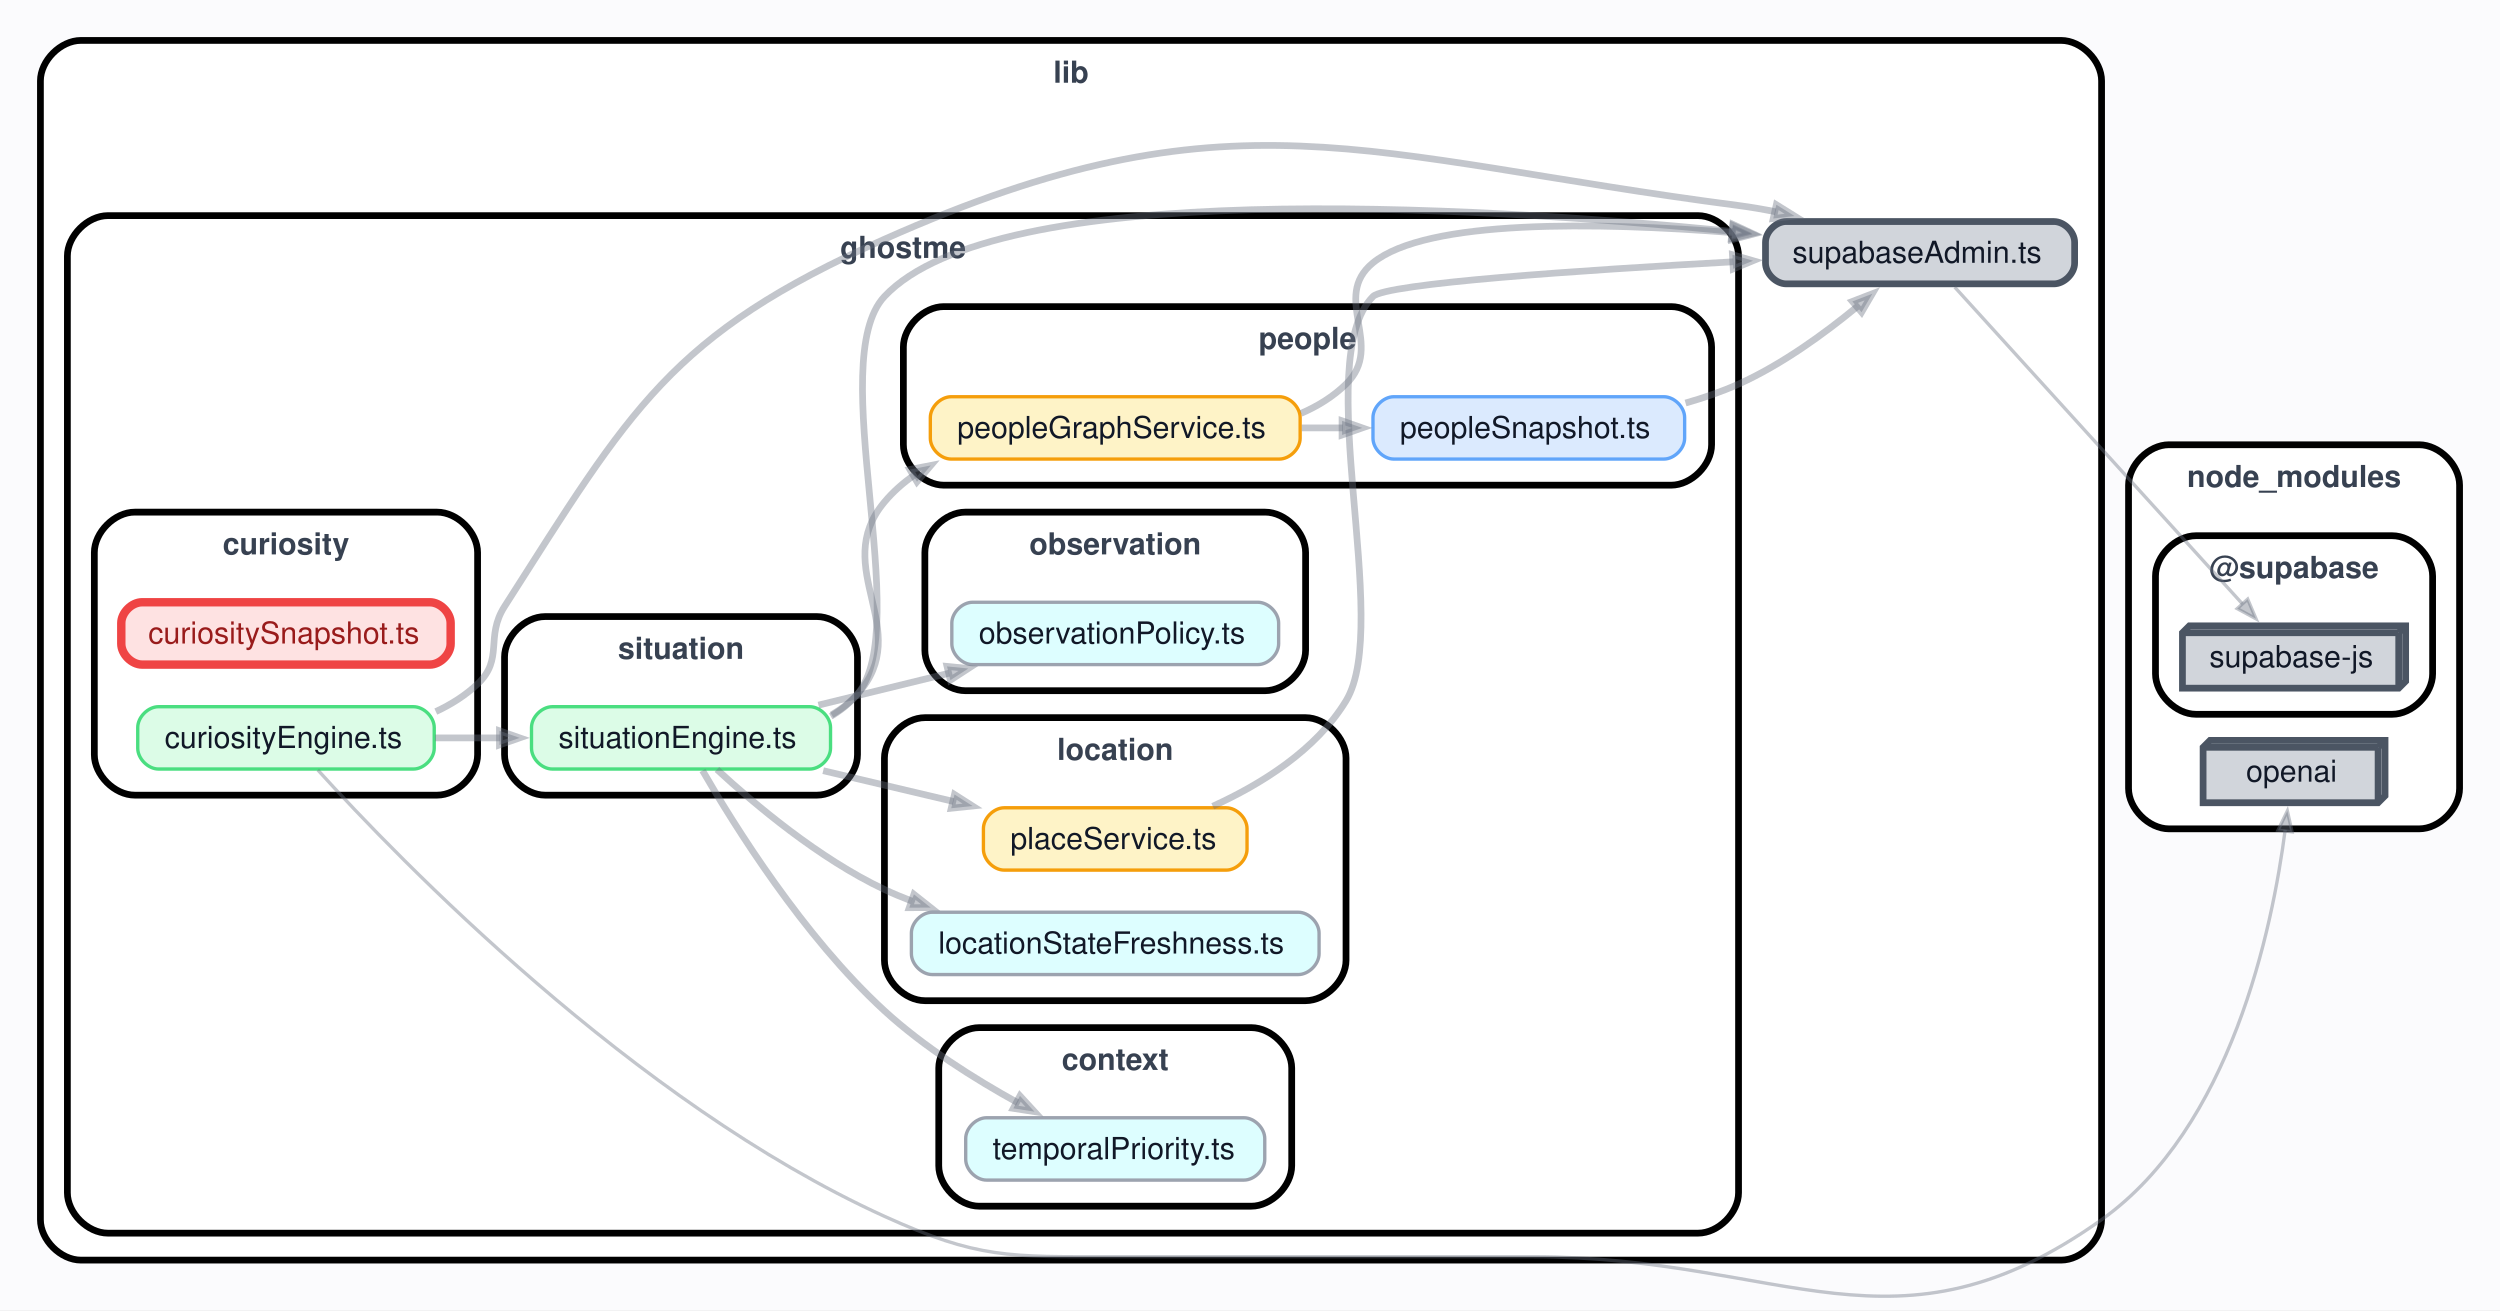
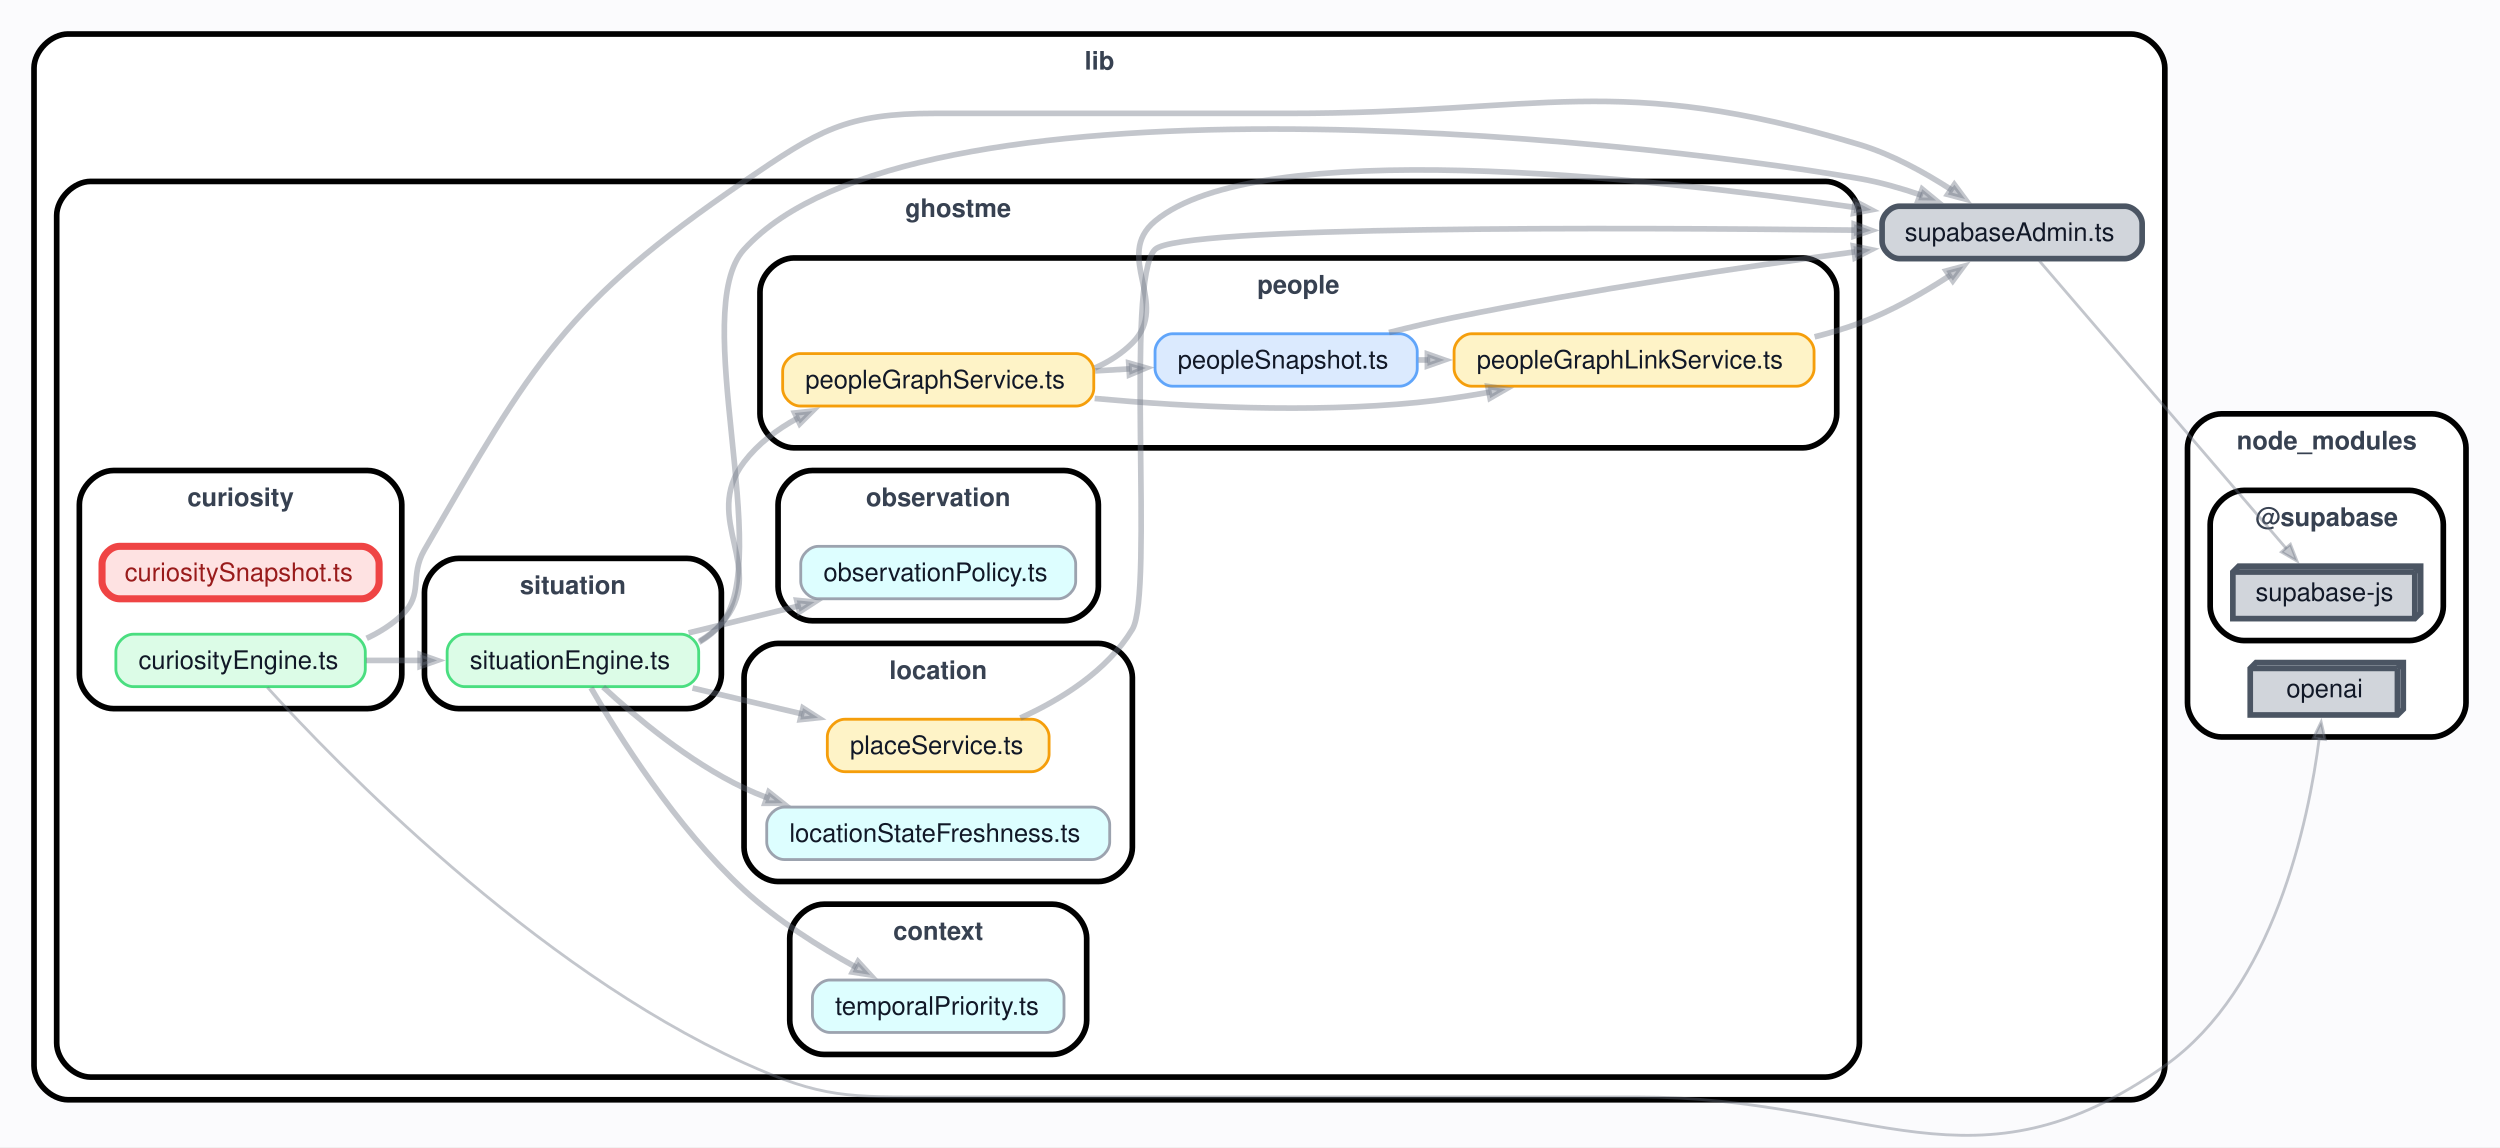
- <svg xmlns="http://www.w3.org/2000/svg" xmlns:xlink="http://www.w3.org/1999/xlink" width="742pt" height="389pt" viewBox="0.00 0.00 742.00 389.00">
-   <g id="graph0" class="graph" transform="scale(1 1) rotate(0) translate(4 384.87)">
-     <polygon fill="#fbfbfd" stroke="none" points="-4,4 -4,-384.87 738,-384.87 738,4 -4,4" />
+ <svg xmlns="http://www.w3.org/2000/svg" xmlns:xlink="http://www.w3.org/1999/xlink" width="882pt" height="405pt" viewBox="0.00 0.00 882.00 405.00">
+   <g id="graph0" class="graph" transform="scale(1 1) rotate(0) translate(4 400.69)">
+     <polygon fill="#fbfbfd" stroke="none" points="-4,4 -4,-400.69 878,-400.69 878,4 -4,4" />
    <g id="clust1" class="cluster">
-       <path fill="#ffffff" stroke="black" stroke-width="2" d="M20,-10.87C20,-10.87 607.75,-10.87 607.75,-10.87 613.75,-10.87 619.75,-16.87 619.75,-22.87 619.75,-22.87 619.75,-360.87 619.75,-360.87 619.75,-366.87 613.75,-372.87 607.75,-372.87 607.75,-372.87 20,-372.87 20,-372.87 14,-372.87 8,-366.87 8,-360.87 8,-360.87 8,-22.87 8,-22.87 8,-16.87 14,-10.87 20,-10.87" />
-       <text xml:space="preserve" text-anchor="middle" x="313.88" y="-360.32" font-family="Helvetica,sans-Serif" font-weight="bold" font-size="9.00" fill="#374151">lib</text>
+       <path fill="#ffffff" stroke="black" stroke-width="2" d="M20,-12.69C20,-12.69 747.75,-12.69 747.75,-12.69 753.75,-12.69 759.75,-18.69 759.75,-24.69 759.75,-24.69 759.75,-376.69 759.75,-376.69 759.75,-382.69 753.75,-388.69 747.75,-388.69 747.75,-388.69 20,-388.69 20,-388.69 14,-388.69 8,-382.69 8,-376.69 8,-376.69 8,-24.69 8,-24.69 8,-18.69 14,-12.69 20,-12.69" />
+       <text xml:space="preserve" text-anchor="middle" x="383.88" y="-376.14" font-family="Helvetica,sans-Serif" font-weight="bold" font-size="9.00" fill="#374151">lib</text>
    </g>
    <g id="clust2" class="cluster">
-       <path fill="#ffffff" stroke="black" stroke-width="2" d="M28,-18.87C28,-18.87 500,-18.87 500,-18.87 506,-18.87 512,-24.87 512,-30.87 512,-30.87 512,-308.87 512,-308.87 512,-314.87 506,-320.87 500,-320.87 500,-320.87 28,-320.87 28,-320.87 22,-320.87 16,-314.87 16,-308.87 16,-308.87 16,-30.87 16,-30.87 16,-24.87 22,-18.87 28,-18.87" />
-       <text xml:space="preserve" text-anchor="middle" x="264" y="-308.32" font-family="Helvetica,sans-Serif" font-weight="bold" font-size="9.00" fill="#374151">ghostme</text>
+       <path fill="#ffffff" stroke="black" stroke-width="2" d="M28,-20.69C28,-20.69 640,-20.69 640,-20.69 646,-20.69 652,-26.69 652,-32.69 652,-32.69 652,-324.69 652,-324.69 652,-330.69 646,-336.69 640,-336.69 640,-336.69 28,-336.69 28,-336.69 22,-336.69 16,-330.69 16,-324.69 16,-324.69 16,-32.69 16,-32.69 16,-26.69 22,-20.69 28,-20.69" />
+       <text xml:space="preserve" text-anchor="middle" x="334" y="-324.14" font-family="Helvetica,sans-Serif" font-weight="bold" font-size="9.00" fill="#374151">ghostme</text>
    </g>
    <g id="clust3" class="cluster">
-       <path fill="#ffffff" stroke="black" stroke-width="2" d="M286.62,-26.87C286.62,-26.87 367.38,-26.87 367.38,-26.87 373.38,-26.87 379.38,-32.87 379.38,-38.87 379.38,-38.87 379.38,-67.87 379.38,-67.87 379.38,-73.87 373.38,-79.87 367.38,-79.87 367.38,-79.87 286.62,-79.87 286.62,-79.87 280.62,-79.87 274.62,-73.87 274.62,-67.87 274.62,-67.87 274.62,-38.87 274.62,-38.87 274.62,-32.87 280.62,-26.87 286.62,-26.87" />
-       <text xml:space="preserve" text-anchor="middle" x="327" y="-67.32" font-family="Helvetica,sans-Serif" font-weight="bold" font-size="9.00" fill="#374151">context</text>
+       <path fill="#ffffff" stroke="black" stroke-width="2" d="M286.62,-28.69C286.62,-28.69 367.38,-28.69 367.38,-28.69 373.38,-28.69 379.38,-34.69 379.38,-40.69 379.38,-40.69 379.38,-69.69 379.38,-69.69 379.38,-75.69 373.38,-81.69 367.38,-81.69 367.38,-81.69 286.62,-81.69 286.62,-81.69 280.62,-81.69 274.62,-75.69 274.62,-69.69 274.62,-69.69 274.62,-40.69 274.62,-40.69 274.62,-34.69 280.62,-28.69 286.62,-28.69" />
+       <text xml:space="preserve" text-anchor="middle" x="327" y="-69.14" font-family="Helvetica,sans-Serif" font-weight="bold" font-size="9.00" fill="#374151">context</text>
    </g>
    <g id="clust4" class="cluster">
-       <path fill="#ffffff" stroke="black" stroke-width="2" d="M36,-148.87C36,-148.87 125.75,-148.87 125.75,-148.87 131.75,-148.87 137.75,-154.87 137.75,-160.87 137.75,-160.87 137.75,-220.87 137.75,-220.87 137.75,-226.87 131.75,-232.87 125.75,-232.87 125.75,-232.87 36,-232.87 36,-232.87 30,-232.87 24,-226.87 24,-220.87 24,-220.87 24,-160.87 24,-160.87 24,-154.87 30,-148.87 36,-148.87" />
-       <text xml:space="preserve" text-anchor="middle" x="80.88" y="-220.32" font-family="Helvetica,sans-Serif" font-weight="bold" font-size="9.00" fill="#374151">curiosity</text>
+       <path fill="#ffffff" stroke="black" stroke-width="2" d="M36,-150.69C36,-150.69 125.75,-150.69 125.75,-150.69 131.75,-150.69 137.75,-156.69 137.75,-162.69 137.75,-162.69 137.75,-222.69 137.75,-222.69 137.75,-228.69 131.75,-234.69 125.75,-234.69 125.75,-234.69 36,-234.69 36,-234.69 30,-234.69 24,-228.69 24,-222.69 24,-222.69 24,-162.69 24,-162.69 24,-156.69 30,-150.69 36,-150.69" />
+       <text xml:space="preserve" text-anchor="middle" x="80.88" y="-222.14" font-family="Helvetica,sans-Serif" font-weight="bold" font-size="9.00" fill="#374151">curiosity</text>
    </g>
    <g id="clust5" class="cluster">
-       <path fill="#ffffff" stroke="black" stroke-width="2" d="M270.5,-87.87C270.5,-87.87 383.5,-87.87 383.5,-87.87 389.5,-87.87 395.5,-93.87 395.5,-99.87 395.5,-99.87 395.5,-159.87 395.5,-159.87 395.5,-165.87 389.5,-171.87 383.5,-171.87 383.5,-171.87 270.5,-171.87 270.5,-171.87 264.5,-171.87 258.5,-165.87 258.5,-159.87 258.5,-159.87 258.5,-99.87 258.5,-99.87 258.5,-93.87 264.5,-87.87 270.5,-87.87" />
-       <text xml:space="preserve" text-anchor="middle" x="327" y="-159.32" font-family="Helvetica,sans-Serif" font-weight="bold" font-size="9.00" fill="#374151">location</text>
+       <path fill="#ffffff" stroke="black" stroke-width="2" d="M270.5,-89.69C270.5,-89.69 383.5,-89.69 383.5,-89.69 389.5,-89.69 395.5,-95.69 395.5,-101.69 395.5,-101.69 395.5,-161.69 395.5,-161.69 395.5,-167.69 389.5,-173.69 383.5,-173.69 383.5,-173.69 270.5,-173.69 270.5,-173.69 264.5,-173.69 258.5,-167.69 258.5,-161.69 258.5,-161.69 258.5,-101.69 258.5,-101.69 258.5,-95.69 264.5,-89.69 270.5,-89.69" />
+       <text xml:space="preserve" text-anchor="middle" x="327" y="-161.14" font-family="Helvetica,sans-Serif" font-weight="bold" font-size="9.00" fill="#374151">location</text>
    </g>
    <g id="clust6" class="cluster">
-       <path fill="#ffffff" stroke="black" stroke-width="2" d="M282.5,-179.87C282.5,-179.87 371.5,-179.87 371.5,-179.87 377.5,-179.87 383.5,-185.87 383.5,-191.87 383.5,-191.87 383.5,-220.87 383.5,-220.87 383.5,-226.87 377.5,-232.87 371.5,-232.87 371.5,-232.87 282.5,-232.87 282.5,-232.87 276.5,-232.87 270.5,-226.87 270.5,-220.87 270.5,-220.87 270.5,-191.87 270.5,-191.87 270.5,-185.87 276.5,-179.87 282.5,-179.87" />
-       <text xml:space="preserve" text-anchor="middle" x="327" y="-220.32" font-family="Helvetica,sans-Serif" font-weight="bold" font-size="9.00" fill="#374151">observation</text>
+       <path fill="#ffffff" stroke="black" stroke-width="2" d="M282.5,-181.69C282.5,-181.69 371.5,-181.69 371.5,-181.69 377.5,-181.69 383.5,-187.69 383.5,-193.69 383.5,-193.69 383.5,-222.69 383.5,-222.69 383.5,-228.69 377.5,-234.69 371.5,-234.69 371.5,-234.69 282.5,-234.69 282.5,-234.69 276.5,-234.69 270.5,-228.69 270.5,-222.69 270.5,-222.69 270.5,-193.69 270.5,-193.69 270.5,-187.69 276.5,-181.69 282.5,-181.69" />
+       <text xml:space="preserve" text-anchor="middle" x="327" y="-222.14" font-family="Helvetica,sans-Serif" font-weight="bold" font-size="9.00" fill="#374151">observation</text>
    </g>
    <g id="clust7" class="cluster">
-       <path fill="#ffffff" stroke="black" stroke-width="2" d="M276.12,-240.87C276.12,-240.87 492,-240.87 492,-240.87 498,-240.87 504,-246.87 504,-252.87 504,-252.87 504,-281.87 504,-281.87 504,-287.87 498,-293.87 492,-293.87 492,-293.87 276.12,-293.87 276.12,-293.87 270.12,-293.87 264.12,-287.87 264.12,-281.87 264.12,-281.87 264.12,-252.87 264.12,-252.87 264.12,-246.87 270.12,-240.87 276.12,-240.87" />
-       <text xml:space="preserve" text-anchor="middle" x="384.06" y="-281.32" font-family="Helvetica,sans-Serif" font-weight="bold" font-size="9.00" fill="#374151">people</text>
+       <path fill="#ffffff" stroke="black" stroke-width="2" d="M276.12,-242.69C276.12,-242.69 632,-242.69 632,-242.69 638,-242.69 644,-248.69 644,-254.69 644,-254.69 644,-297.69 644,-297.69 644,-303.69 638,-309.69 632,-309.69 632,-309.69 276.12,-309.69 276.12,-309.69 270.12,-309.69 264.12,-303.69 264.12,-297.69 264.12,-297.69 264.12,-254.69 264.12,-254.69 264.12,-248.69 270.12,-242.69 276.12,-242.69" />
+       <text xml:space="preserve" text-anchor="middle" x="454.06" y="-297.14" font-family="Helvetica,sans-Serif" font-weight="bold" font-size="9.00" fill="#374151">people</text>
    </g>
    <g id="clust8" class="cluster">
-       <path fill="#ffffff" stroke="black" stroke-width="2" d="M157.75,-148.87C157.75,-148.87 238.5,-148.87 238.5,-148.87 244.5,-148.87 250.5,-154.87 250.5,-160.87 250.5,-160.87 250.5,-189.87 250.5,-189.87 250.5,-195.87 244.5,-201.87 238.5,-201.87 238.5,-201.87 157.75,-201.87 157.75,-201.87 151.75,-201.87 145.75,-195.87 145.75,-189.87 145.75,-189.87 145.75,-160.87 145.75,-160.87 145.75,-154.87 151.75,-148.87 157.75,-148.87" />
-       <text xml:space="preserve" text-anchor="middle" x="198.12" y="-189.32" font-family="Helvetica,sans-Serif" font-weight="bold" font-size="9.00" fill="#374151">situation</text>
+       <path fill="#ffffff" stroke="black" stroke-width="2" d="M157.75,-150.69C157.75,-150.69 238.5,-150.69 238.5,-150.69 244.5,-150.69 250.5,-156.69 250.5,-162.69 250.5,-162.69 250.5,-191.69 250.5,-191.69 250.5,-197.69 244.5,-203.69 238.5,-203.69 238.5,-203.69 157.75,-203.69 157.75,-203.69 151.75,-203.69 145.75,-197.69 145.75,-191.69 145.75,-191.69 145.75,-162.69 145.75,-162.69 145.75,-156.69 151.75,-150.69 157.75,-150.69" />
+       <text xml:space="preserve" text-anchor="middle" x="198.12" y="-191.14" font-family="Helvetica,sans-Serif" font-weight="bold" font-size="9.00" fill="#374151">situation</text>
    </g>
    <g id="clust9" class="cluster">
-       <path fill="#ffffff" stroke="black" stroke-width="2" d="M639.75,-138.87C639.75,-138.87 714,-138.87 714,-138.87 720,-138.87 726,-144.87 726,-150.87 726,-150.87 726,-240.87 726,-240.87 726,-246.87 720,-252.87 714,-252.87 714,-252.87 639.75,-252.87 639.75,-252.87 633.75,-252.87 627.75,-246.87 627.75,-240.87 627.75,-240.87 627.75,-150.87 627.75,-150.87 627.75,-144.87 633.75,-138.87 639.75,-138.87" />
-       <text xml:space="preserve" text-anchor="middle" x="676.88" y="-240.32" font-family="Helvetica,sans-Serif" font-weight="bold" font-size="9.00" fill="#374151">node_modules</text>
+       <path fill="#ffffff" stroke="black" stroke-width="2" d="M779.75,-140.69C779.75,-140.69 854,-140.69 854,-140.69 860,-140.69 866,-146.69 866,-152.69 866,-152.69 866,-242.69 866,-242.69 866,-248.69 860,-254.69 854,-254.69 854,-254.69 779.75,-254.69 779.75,-254.69 773.75,-254.69 767.75,-248.69 767.75,-242.69 767.75,-242.69 767.75,-152.69 767.75,-152.69 767.75,-146.69 773.75,-140.69 779.75,-140.69" />
+       <text xml:space="preserve" text-anchor="middle" x="816.88" y="-242.14" font-family="Helvetica,sans-Serif" font-weight="bold" font-size="9.00" fill="#374151">node_modules</text>
    </g>
    <g id="clust10" class="cluster">
-       <path fill="#ffffff" stroke="black" stroke-width="2" d="M647.75,-172.87C647.75,-172.87 706,-172.87 706,-172.87 712,-172.87 718,-178.87 718,-184.87 718,-184.87 718,-213.87 718,-213.87 718,-219.87 712,-225.87 706,-225.87 706,-225.87 647.75,-225.87 647.75,-225.87 641.75,-225.87 635.75,-219.87 635.75,-213.87 635.75,-213.87 635.75,-184.87 635.75,-184.87 635.75,-178.87 641.75,-172.87 647.75,-172.87" />
-       <text xml:space="preserve" text-anchor="middle" x="676.88" y="-213.32" font-family="Helvetica,sans-Serif" font-weight="bold" font-size="9.00" fill="#374151">@supabase</text>
+       <path fill="#ffffff" stroke="black" stroke-width="2" d="M787.75,-174.69C787.75,-174.69 846,-174.69 846,-174.69 852,-174.69 858,-180.69 858,-186.69 858,-186.69 858,-215.69 858,-215.69 858,-221.69 852,-227.69 846,-227.69 846,-227.69 787.75,-227.69 787.75,-227.69 781.75,-227.69 775.75,-221.69 775.75,-215.69 775.75,-215.69 775.75,-186.69 775.75,-186.69 775.75,-180.69 781.75,-174.69 787.75,-174.69" />
+       <text xml:space="preserve" text-anchor="middle" x="816.88" y="-215.14" font-family="Helvetica,sans-Serif" font-weight="bold" font-size="9.00" fill="#374151">@supabase</text>
    </g>
    <g id="node1" class="node">
      <g id="a_node1">
        <a xlink:href="lib/ghostme/context/temporalPriority.ts" xlink:title="temporalPriority.ts">
-           <path fill="#ddfeff" stroke="#9ca3af" d="M365.21,-53.12C365.21,-53.12 288.79,-53.12 288.79,-53.12 285.71,-53.12 282.62,-50.04 282.62,-46.95 282.62,-46.95 282.62,-40.79 282.62,-40.79 282.62,-37.7 285.71,-34.62 288.79,-34.62 288.79,-34.62 365.21,-34.62 365.21,-34.62 368.29,-34.62 371.38,-37.7 371.38,-40.79 371.38,-40.79 371.38,-46.95 371.38,-46.95 371.38,-50.04 368.29,-53.12 365.21,-53.12" />
-           <text xml:space="preserve" text-anchor="start" x="290.62" y="-40.87" font-family="Helvetica,sans-Serif" font-size="9.00" fill="#111827">temporalPriority.ts</text>
+           <path fill="#ddfeff" stroke="#9ca3af" d="M365.21,-54.94C365.21,-54.94 288.79,-54.94 288.79,-54.94 285.71,-54.94 282.62,-51.86 282.62,-48.77 282.62,-48.77 282.62,-42.61 282.62,-42.61 282.62,-39.52 285.71,-36.44 288.79,-36.44 288.79,-36.44 365.21,-36.44 365.21,-36.44 368.29,-36.44 371.38,-39.52 371.38,-42.61 371.38,-42.61 371.38,-48.77 371.38,-48.77 371.38,-51.86 368.29,-54.94 365.21,-54.94" />
+           <text xml:space="preserve" text-anchor="start" x="290.62" y="-42.69" font-family="Helvetica,sans-Serif" font-size="9.00" fill="#111827">temporalPriority.ts</text>
        </a>
      </g>
    </g>
    <g id="node2" class="node">
      <g id="a_node2">
        <a xlink:href="lib/ghostme/curiosity/curiosityEngine.ts" xlink:title="curiosityEngine.ts">
-           <path fill="#dcfce7" stroke="#4ade80" d="M118.71,-175.12C118.71,-175.12 43.04,-175.12 43.04,-175.12 39.96,-175.12 36.88,-172.04 36.88,-168.95 36.88,-168.95 36.88,-162.79 36.88,-162.79 36.88,-159.7 39.96,-156.62 43.04,-156.62 43.04,-156.62 118.71,-156.62 118.71,-156.62 121.79,-156.62 124.88,-159.7 124.88,-162.79 124.88,-162.79 124.88,-168.95 124.88,-168.95 124.88,-172.04 121.79,-175.12 118.71,-175.12" />
-           <text xml:space="preserve" text-anchor="start" x="44.88" y="-162.87" font-family="Helvetica,sans-Serif" font-size="9.00" fill="#111827">curiosityEngine.ts</text>
+           <path fill="#dcfce7" stroke="#4ade80" d="M118.71,-176.94C118.71,-176.94 43.04,-176.94 43.04,-176.94 39.96,-176.94 36.88,-173.86 36.88,-170.77 36.88,-170.77 36.88,-164.61 36.88,-164.61 36.88,-161.52 39.96,-158.44 43.04,-158.44 43.04,-158.44 118.71,-158.44 118.71,-158.44 121.79,-158.44 124.88,-161.52 124.88,-164.61 124.88,-164.61 124.88,-170.77 124.88,-170.77 124.88,-173.86 121.79,-176.94 118.71,-176.94" />
+           <text xml:space="preserve" text-anchor="start" x="44.88" y="-164.69" font-family="Helvetica,sans-Serif" font-size="9.00" fill="#111827">curiosityEngine.ts</text>
        </a>
      </g>
    </g>
    <g id="node3" class="node">
      <g id="a_node3">
        <a xlink:href="lib/ghostme/situation/situationEngine.ts" xlink:title="situationEngine.ts">
-           <path fill="#dcfce7" stroke="#4ade80" d="M236.33,-175.12C236.33,-175.12 159.92,-175.12 159.92,-175.12 156.83,-175.12 153.75,-172.04 153.75,-168.95 153.75,-168.95 153.75,-162.79 153.75,-162.79 153.75,-159.7 156.83,-156.62 159.92,-156.62 159.92,-156.62 236.33,-156.62 236.33,-156.62 239.42,-156.62 242.5,-159.7 242.5,-162.79 242.5,-162.79 242.5,-168.95 242.5,-168.95 242.5,-172.04 239.42,-175.12 236.33,-175.12" />
-           <text xml:space="preserve" text-anchor="start" x="161.75" y="-162.87" font-family="Helvetica,sans-Serif" font-size="9.00" fill="#111827">situationEngine.ts</text>
+           <path fill="#dcfce7" stroke="#4ade80" d="M236.33,-176.94C236.33,-176.94 159.92,-176.94 159.92,-176.94 156.83,-176.94 153.75,-173.86 153.75,-170.77 153.75,-170.77 153.75,-164.61 153.75,-164.61 153.75,-161.52 156.83,-158.44 159.92,-158.44 159.92,-158.44 236.33,-158.44 236.33,-158.44 239.42,-158.44 242.5,-161.52 242.5,-164.61 242.5,-164.61 242.5,-170.77 242.5,-170.77 242.5,-173.86 239.42,-176.94 236.33,-176.94" />
+           <text xml:space="preserve" text-anchor="start" x="161.75" y="-164.69" font-family="Helvetica,sans-Serif" font-size="9.00" fill="#111827">situationEngine.ts</text>
        </a>
      </g>
    </g>
    <g id="edge1" class="edge">
-       <path fill="none" stroke="#6b7280" stroke-width="2" stroke-opacity="0.4" d="M125.12,-165.87C131.44,-165.87 138.01,-165.87 144.5,-165.87" />
-       <polygon fill="#6b7280" fill-opacity="0.4" stroke="#6b7280" stroke-width="2" stroke-opacity="0.4" points="144.23,-167.97 150.23,-165.87 144.23,-163.77 144.23,-167.97" />
+       <path fill="none" stroke="#6b7280" stroke-width="2" stroke-opacity="0.4" d="M125.12,-167.69C131.44,-167.69 138.01,-167.69 144.5,-167.69" />
+       <polygon fill="#6b7280" fill-opacity="0.4" stroke="#6b7280" stroke-width="2" stroke-opacity="0.4" points="144.23,-169.79 150.23,-167.69 144.23,-165.59 144.23,-169.79" />
    </g>
    <g id="node4" class="node">
      <g id="a_node4">
        <a xlink:href="lib/supabaseAdmin.ts" xlink:title="supabaseAdmin.ts">
-           <path fill="#d1d5db" stroke="#4b5563" stroke-width="2" d="M605.58,-319.12C605.58,-319.12 526.17,-319.12 526.17,-319.12 523.08,-319.12 520,-316.04 520,-312.95 520,-312.95 520,-306.79 520,-306.79 520,-303.7 523.08,-300.62 526.17,-300.62 526.17,-300.62 605.58,-300.62 605.58,-300.62 608.67,-300.62 611.75,-303.7 611.75,-306.79 611.75,-306.79 611.75,-312.95 611.75,-312.95 611.75,-316.04 608.67,-319.12 605.58,-319.12" />
-           <text xml:space="preserve" text-anchor="start" x="528" y="-306.87" font-family="Helvetica,sans-Serif" font-size="9.00" fill="#111827">supabaseAdmin.ts</text>
+           <path fill="#d1d5db" stroke="#4b5563" stroke-width="2" d="M745.58,-327.94C745.58,-327.94 666.17,-327.94 666.17,-327.94 663.08,-327.94 660,-324.86 660,-321.77 660,-321.77 660,-315.61 660,-315.61 660,-312.52 663.08,-309.44 666.17,-309.44 666.17,-309.44 745.58,-309.44 745.58,-309.44 748.67,-309.44 751.75,-312.52 751.75,-315.61 751.75,-315.61 751.75,-321.77 751.75,-321.77 751.75,-324.86 748.67,-327.94 745.58,-327.94" />
+           <text xml:space="preserve" text-anchor="start" x="668" y="-315.69" font-family="Helvetica,sans-Serif" font-size="9.00" fill="#111827">supabaseAdmin.ts</text>
        </a>
      </g>
    </g>
    <g id="edge2" class="edge">
-       <path fill="none" stroke="#6b7280" stroke-width="2" stroke-opacity="0.4" d="M125.35,-173.67C129.89,-175.79 134.16,-178.47 137.75,-181.87 145.61,-189.31 139.92,-195.75 145.75,-204.87 183.28,-263.61 194.82,-285.53 258.5,-313.87 361.52,-359.71 400.19,-338.42 512,-323.87 515.6,-323.4 519.31,-322.76 523.01,-322.01" />
-       <polygon fill="#6b7280" fill-opacity="0.4" stroke="#6b7280" stroke-width="2" stroke-opacity="0.4" points="523.22,-324.11 528.62,-320.75 522.3,-320.01 523.22,-324.11" />
+       <path fill="none" stroke="#6b7280" stroke-width="2" stroke-opacity="0.4" d="M125.35,-175.49C129.89,-177.61 134.16,-180.29 137.75,-183.69 145.61,-191.13 140.33,-197.32 145.75,-206.69 184.06,-272.89 195.33,-293.57 258.5,-336.69 284.8,-354.64 294.16,-360.69 326,-360.69 326,-360.69 326,-360.69 450.75,-360.69 540.33,-360.69 566.23,-375.51 652,-349.69 663.46,-346.24 675.06,-339.83 684.46,-333.74" />
+       <polygon fill="#6b7280" fill-opacity="0.4" stroke="#6b7280" stroke-width="2" stroke-opacity="0.4" points="685.5,-335.57 689.29,-330.46 683.15,-332.09 685.5,-335.57" />
    </g>
    <g id="node5" class="node">
      <g id="a_node5">
        <a xlink:href="https://www.npmjs.com/package/openai" xlink:title="openai">
-           <polygon fill="#d1d5db" stroke="#4b5563" stroke-width="2" points="703.88,-165.12 651.93,-165.12 649.88,-163.07 649.88,-146.62 701.82,-146.62 703.88,-148.68 703.88,-165.12" />
-           <polyline fill="none" stroke="#4b5563" stroke-width="2" points="701.82,-163.07 649.88,-163.07" />
-           <polyline fill="none" stroke="#4b5563" stroke-width="2" points="701.82,-163.07 701.82,-146.62" />
-           <polyline fill="none" stroke="#4b5563" stroke-width="2" points="701.82,-163.07 703.88,-165.12" />
-           <text xml:space="preserve" text-anchor="start" x="662.62" y="-152.87" font-family="Helvetica,sans-Serif" font-size="9.00" fill="#111827">openai</text>
+           <polygon fill="#d1d5db" stroke="#4b5563" stroke-width="2" points="843.88,-166.94 791.93,-166.94 789.88,-164.88 789.88,-148.44 841.82,-148.44 843.88,-150.49 843.88,-166.94" />
+           <polyline fill="none" stroke="#4b5563" stroke-width="2" points="841.82,-164.88 789.88,-164.88" />
+           <polyline fill="none" stroke="#4b5563" stroke-width="2" points="841.82,-164.88 841.82,-148.44" />
+           <polyline fill="none" stroke="#4b5563" stroke-width="2" points="841.82,-164.88 843.88,-166.94" />
+           <text xml:space="preserve" text-anchor="start" x="802.62" y="-154.69" font-family="Helvetica,sans-Serif" font-size="9.00" fill="#111827">openai</text>
        </a>
      </g>
    </g>
    <g id="edge3" class="edge">
-       <path fill="none" stroke="#6b7280" stroke-opacity="0.4" d="M90.32,-156.34C113.96,-130.31 183.99,-57.73 258.5,-23.87 286.24,-11.26 295.53,-11.87 326,-11.87 326,-11.87 326,-11.87 450.75,-11.87 526.02,-11.87 558.41,20.76 619.75,-22.87 658.18,-50.21 670.44,-109.22 674.24,-138.57" />
-       <polygon fill="#6b7280" fill-opacity="0.4" stroke="#6b7280" stroke-opacity="0.4" points="672.11,-138.46 674.89,-144.18 676.28,-137.98 672.11,-138.46" />
-     </g>
-     <g id="edge8" class="edge">
-       <path fill="none" stroke="#6b7280" stroke-width="2" stroke-opacity="0.4" d="M204.5,-156.19C213.86,-139.97 234.47,-106.91 258.5,-84.87 270.22,-74.13 285.17,-64.71 298.02,-57.61" />
-       <polygon fill="#6b7280" fill-opacity="0.4" stroke="#6b7280" stroke-width="2" stroke-opacity="0.4" points="298.73,-59.61 303.03,-54.93 296.75,-55.91 298.73,-59.61" />
-     </g>
-     <g id="edge13" class="edge">
-       <path fill="none" stroke="#6b7280" stroke-width="2" stroke-opacity="0.4" d="M242.57,-172.26C245.55,-174.01 248.26,-176.19 250.5,-178.87 267.34,-199.05 240.51,-277.71 258.5,-296.87 291.53,-332.04 431.39,-323.92 510.23,-316.19" />
-       <polygon fill="#6b7280" fill-opacity="0.4" stroke="#6b7280" stroke-width="2" stroke-opacity="0.4" points="510.3,-318.29 516.05,-315.6 509.87,-314.11 510.3,-318.29" />
+       <path fill="none" stroke="#6b7280" stroke-opacity="0.4" d="M90.32,-158.16C113.96,-132.13 183.99,-59.55 258.5,-25.69 286.24,-13.08 295.53,-13.69 326,-13.69 326,-13.69 326,-13.69 573.5,-13.69 656.42,-13.69 692.03,23.17 759.75,-24.69 798.26,-51.91 810.48,-110.98 814.25,-140.36" />
+       <polygon fill="#6b7280" fill-opacity="0.4" stroke="#6b7280" stroke-opacity="0.4" points="812.13,-140.26 814.9,-145.98 816.3,-139.78 812.13,-140.26" />
+     </g>
+     <g id="edge11" class="edge">
+       <path fill="none" stroke="#6b7280" stroke-width="2" stroke-opacity="0.4" d="M204.5,-158.01C213.86,-141.79 234.47,-108.72 258.5,-86.69 270.22,-75.95 285.17,-66.52 298.02,-59.43" />
+       <polygon fill="#6b7280" fill-opacity="0.4" stroke="#6b7280" stroke-width="2" stroke-opacity="0.4" points="298.73,-61.43 303.03,-56.75 296.75,-57.73 298.73,-61.43" />
+     </g>
+     <g id="edge16" class="edge">
+       <path fill="none" stroke="#6b7280" stroke-width="2" stroke-opacity="0.4" d="M242.59,-174.06C245.57,-175.82 248.27,-178 250.5,-180.69 269.25,-203.32 238.75,-290.93 258.5,-312.69 317.39,-377.57 565.68,-352.73 652,-337.69 659.25,-336.43 666.82,-334.26 673.9,-331.82" />
+       <polygon fill="#6b7280" fill-opacity="0.4" stroke="#6b7280" stroke-width="2" stroke-opacity="0.4" points="674.16,-333.96 679.08,-329.93 672.72,-330.02 674.16,-333.96" />
    </g>
    <g id="node7" class="node">
      <g id="a_node7">
        <a xlink:href="lib/ghostme/location/locationStateFreshness.ts" xlink:title="locationStateFreshness.ts">
-           <path fill="#ddfeff" stroke="#9ca3af" d="M381.33,-114.12C381.33,-114.12 272.67,-114.12 272.67,-114.12 269.58,-114.12 266.5,-111.04 266.5,-107.95 266.5,-107.95 266.5,-101.79 266.5,-101.79 266.5,-98.7 269.58,-95.62 272.67,-95.62 272.67,-95.62 381.33,-95.62 381.33,-95.62 384.42,-95.62 387.5,-98.7 387.5,-101.79 387.5,-101.79 387.5,-107.95 387.5,-107.95 387.5,-111.04 384.42,-114.12 381.33,-114.12" />
-           <text xml:space="preserve" text-anchor="start" x="274.5" y="-101.87" font-family="Helvetica,sans-Serif" font-size="9.00" fill="#111827">locationStateFreshness.ts</text>
-         </a>
-       </g>
-     </g>
-     <g id="edge9" class="edge">
-       <path fill="none" stroke="#6b7280" stroke-width="2" stroke-opacity="0.4" d="M208.78,-156.49C219.88,-146.23 239.08,-130.03 258.5,-120.87 261.11,-119.64 263.83,-118.5 266.61,-117.44" />
-       <polygon fill="#6b7280" fill-opacity="0.4" stroke="#6b7280" stroke-width="2" stroke-opacity="0.4" points="267.24,-119.44 272.22,-115.5 265.87,-115.47 267.24,-119.44" />
+           <path fill="#ddfeff" stroke="#9ca3af" d="M381.33,-115.94C381.33,-115.94 272.67,-115.94 272.67,-115.94 269.58,-115.94 266.5,-112.86 266.5,-109.77 266.5,-109.77 266.5,-103.61 266.5,-103.61 266.5,-100.52 269.58,-97.44 272.67,-97.44 272.67,-97.44 381.33,-97.44 381.33,-97.44 384.42,-97.44 387.5,-100.52 387.5,-103.61 387.5,-103.61 387.5,-109.77 387.5,-109.77 387.5,-112.86 384.42,-115.94 381.33,-115.94" />
+           <text xml:space="preserve" text-anchor="start" x="274.5" y="-103.69" font-family="Helvetica,sans-Serif" font-size="9.00" fill="#111827">locationStateFreshness.ts</text>
+         </a>
+       </g>
+     </g>
+     <g id="edge12" class="edge">
+       <path fill="none" stroke="#6b7280" stroke-width="2" stroke-opacity="0.4" d="M208.78,-158.31C219.88,-148.05 239.08,-131.85 258.5,-122.69 261.11,-121.46 263.83,-120.31 266.61,-119.26" />
+       <polygon fill="#6b7280" fill-opacity="0.4" stroke="#6b7280" stroke-width="2" stroke-opacity="0.4" points="267.24,-121.26 272.22,-117.32 265.87,-117.29 267.24,-121.26" />
    </g>
    <g id="node8" class="node">
      <g id="a_node8">
        <a xlink:href="lib/ghostme/location/placeService.ts" xlink:title="placeService.ts">
-           <path fill="#fef3c7" stroke="#f59e0b" d="M359.96,-145.12C359.96,-145.12 294.04,-145.12 294.04,-145.12 290.96,-145.12 287.88,-142.04 287.88,-138.95 287.88,-138.95 287.88,-132.79 287.88,-132.79 287.88,-129.7 290.96,-126.62 294.04,-126.62 294.04,-126.62 359.96,-126.62 359.96,-126.62 363.04,-126.62 366.12,-129.7 366.12,-132.79 366.12,-132.79 366.12,-138.95 366.12,-138.95 366.12,-142.04 363.04,-145.12 359.96,-145.12" />
-           <text xml:space="preserve" text-anchor="start" x="295.88" y="-132.87" font-family="Helvetica,sans-Serif" font-size="9.00" fill="#111827">placeService.ts</text>
-         </a>
-       </g>
-     </g>
-     <g id="edge10" class="edge">
-       <path fill="none" stroke="#6b7280" stroke-width="2" stroke-opacity="0.4" d="M240.32,-156.13C252.66,-153.21 266.3,-149.99 278.99,-146.99" />
-       <polygon fill="#6b7280" fill-opacity="0.4" stroke="#6b7280" stroke-width="2" stroke-opacity="0.4" points="279.29,-149.07 284.65,-145.65 278.33,-144.99 279.29,-149.07" />
+           <path fill="#fef3c7" stroke="#f59e0b" d="M359.96,-146.94C359.96,-146.94 294.04,-146.94 294.04,-146.94 290.96,-146.94 287.88,-143.86 287.88,-140.77 287.88,-140.77 287.88,-134.61 287.88,-134.61 287.88,-131.52 290.96,-128.44 294.04,-128.44 294.04,-128.44 359.96,-128.44 359.96,-128.44 363.04,-128.44 366.12,-131.52 366.12,-134.61 366.12,-134.61 366.12,-140.77 366.12,-140.77 366.12,-143.86 363.04,-146.94 359.96,-146.94" />
+           <text xml:space="preserve" text-anchor="start" x="295.88" y="-134.69" font-family="Helvetica,sans-Serif" font-size="9.00" fill="#111827">placeService.ts</text>
+         </a>
+       </g>
+     </g>
+     <g id="edge13" class="edge">
+       <path fill="none" stroke="#6b7280" stroke-width="2" stroke-opacity="0.4" d="M240.32,-157.95C252.66,-155.03 266.3,-151.81 278.99,-148.81" />
+       <polygon fill="#6b7280" fill-opacity="0.4" stroke="#6b7280" stroke-width="2" stroke-opacity="0.4" points="279.29,-150.89 284.65,-147.47 278.33,-146.8 279.29,-150.89" />
    </g>
    <g id="node9" class="node">
      <g id="a_node9">
        <a xlink:href="lib/ghostme/observation/observationPolicy.ts" xlink:title="observationPolicy.ts">
-           <path fill="#ddfeff" stroke="#9ca3af" d="M369.33,-206.12C369.33,-206.12 284.67,-206.12 284.67,-206.12 281.58,-206.12 278.5,-203.04 278.5,-199.95 278.5,-199.95 278.5,-193.79 278.5,-193.79 278.5,-190.7 281.58,-187.62 284.67,-187.62 284.67,-187.62 369.33,-187.62 369.33,-187.62 372.42,-187.62 375.5,-190.7 375.5,-193.79 375.5,-193.79 375.5,-199.95 375.5,-199.95 375.5,-203.04 372.42,-206.12 369.33,-206.12" />
-           <text xml:space="preserve" text-anchor="start" x="286.5" y="-193.87" font-family="Helvetica,sans-Serif" font-size="9.00" fill="#111827">observationPolicy.ts</text>
-         </a>
-       </g>
-     </g>
-     <g id="edge11" class="edge">
-       <path fill="none" stroke="#6b7280" stroke-width="2" stroke-opacity="0.4" d="M238.92,-175.59C251.2,-178.6 264.86,-181.93 277.66,-185.06" />
-       <polygon fill="#6b7280" fill-opacity="0.4" stroke="#6b7280" stroke-width="2" stroke-opacity="0.4" points="277.08,-187.08 283.4,-186.46 278.07,-183 277.08,-187.08" />
-     </g>
-     <g id="node10" class="node">
-       <g id="a_node10">
+           <path fill="#ddfeff" stroke="#9ca3af" d="M369.33,-207.94C369.33,-207.94 284.67,-207.94 284.67,-207.94 281.58,-207.94 278.5,-204.86 278.5,-201.77 278.5,-201.77 278.5,-195.61 278.5,-195.61 278.5,-192.52 281.58,-189.44 284.67,-189.44 284.67,-189.44 369.33,-189.44 369.33,-189.44 372.42,-189.44 375.5,-192.52 375.5,-195.61 375.5,-195.61 375.5,-201.77 375.5,-201.77 375.5,-204.86 372.42,-207.94 369.33,-207.94" />
+           <text xml:space="preserve" text-anchor="start" x="286.5" y="-195.69" font-family="Helvetica,sans-Serif" font-size="9.00" fill="#111827">observationPolicy.ts</text>
+         </a>
+       </g>
+     </g>
+     <g id="edge14" class="edge">
+       <path fill="none" stroke="#6b7280" stroke-width="2" stroke-opacity="0.4" d="M238.92,-177.41C251.2,-180.41 264.86,-183.75 277.66,-186.88" />
+       <polygon fill="#6b7280" fill-opacity="0.4" stroke="#6b7280" stroke-width="2" stroke-opacity="0.4" points="277.08,-188.9 283.4,-188.28 278.07,-184.82 277.08,-188.9" />
+     </g>
+     <g id="node11" class="node">
+       <g id="a_node11">
        <a xlink:href="lib/ghostme/people/peopleGraphService.ts" xlink:title="peopleGraphService.ts">
-           <path fill="#fef3c7" stroke="#f59e0b" d="M375.71,-267.12C375.71,-267.12 278.29,-267.12 278.29,-267.12 275.21,-267.12 272.12,-264.04 272.12,-260.95 272.12,-260.95 272.12,-254.79 272.12,-254.79 272.12,-251.7 275.21,-248.62 278.29,-248.62 278.29,-248.62 375.71,-248.62 375.71,-248.62 378.79,-248.62 381.88,-251.7 381.88,-254.79 381.88,-254.79 381.88,-260.95 381.88,-260.95 381.88,-264.04 378.79,-267.12 375.71,-267.12" />
-           <text xml:space="preserve" text-anchor="start" x="280.12" y="-254.87" font-family="Helvetica,sans-Serif" font-size="9.00" fill="#111827">peopleGraphService.ts</text>
-         </a>
-       </g>
-     </g>
-     <g id="edge12" class="edge">
-       <path fill="none" stroke="#6b7280" stroke-width="2" stroke-opacity="0.4" d="M242.84,-172.71C245.68,-174.38 248.29,-176.41 250.5,-178.87 267.58,-197.91 242.07,-216.27 258.5,-235.87 261.06,-238.93 264.06,-241.57 267.33,-243.84" />
-       <polygon fill="#6b7280" fill-opacity="0.4" stroke="#6b7280" stroke-width="2" stroke-opacity="0.4" points="266.04,-245.52 272.28,-246.73 268.16,-241.89 266.04,-245.52" />
-     </g>
-     <g id="node12" class="node">
-       <g id="a_node12">
+           <path fill="#fef3c7" stroke="#f59e0b" d="M375.71,-275.94C375.71,-275.94 278.29,-275.94 278.29,-275.94 275.21,-275.94 272.12,-272.86 272.12,-269.77 272.12,-269.77 272.12,-263.61 272.12,-263.61 272.12,-260.52 275.21,-257.44 278.29,-257.44 278.29,-257.44 375.71,-257.44 375.71,-257.44 378.79,-257.44 381.88,-260.52 381.88,-263.61 381.88,-263.61 381.88,-269.77 381.88,-269.77 381.88,-272.86 378.79,-275.94 375.71,-275.94" />
+           <text xml:space="preserve" text-anchor="start" x="280.12" y="-263.69" font-family="Helvetica,sans-Serif" font-size="9.00" fill="#111827">peopleGraphService.ts</text>
+         </a>
+       </g>
+     </g>
+     <g id="edge15" class="edge">
+       <path fill="none" stroke="#6b7280" stroke-width="2" stroke-opacity="0.4" d="M242.84,-174.53C245.68,-176.19 248.29,-178.22 250.5,-180.69 267.58,-199.73 242.97,-217.36 258.5,-237.69 263.45,-244.17 270.13,-249.22 277.37,-253.15" />
+       <polygon fill="#6b7280" fill-opacity="0.4" stroke="#6b7280" stroke-width="2" stroke-opacity="0.4" points="276.35,-254.99 282.66,-255.68 278.16,-251.2 276.35,-254.99" />
+     </g>
+     <g id="node13" class="node">
+       <g id="a_node13">
        <a xlink:href="https://www.npmjs.com/package/@supabase/supabase-js" xlink:title="supabase-js">
-           <polygon fill="#d1d5db" stroke="#4b5563" stroke-width="2" points="710,-199.12 645.81,-199.12 643.75,-197.07 643.75,-180.62 707.94,-180.62 710,-182.68 710,-199.12" />
-           <polyline fill="none" stroke="#4b5563" stroke-width="2" points="707.94,-197.07 643.75,-197.07" />
-           <polyline fill="none" stroke="#4b5563" stroke-width="2" points="707.94,-197.07 707.94,-180.62" />
-           <polyline fill="none" stroke="#4b5563" stroke-width="2" points="707.94,-197.07 710,-199.12" />
-           <text xml:space="preserve" text-anchor="start" x="651.75" y="-186.87" font-family="Helvetica,sans-Serif" font-size="9.00" fill="#111827">supabase-js</text>
-         </a>
-       </g>
-     </g>
-     <g id="edge14" class="edge">
-       <path fill="none" stroke="#6b7280" stroke-opacity="0.4" d="M576.17,-299.64C595.23,-278.65 638.88,-230.6 661.57,-205.61" />
-       <polygon fill="#6b7280" fill-opacity="0.4" stroke="#6b7280" stroke-opacity="0.4" points="663.11,-207.05 665.59,-201.2 660,-204.23 663.11,-207.05" />
+           <polygon fill="#d1d5db" stroke="#4b5563" stroke-width="2" points="850,-200.94 785.81,-200.94 783.75,-198.88 783.75,-182.44 847.94,-182.44 850,-184.49 850,-200.94" />
+           <polyline fill="none" stroke="#4b5563" stroke-width="2" points="847.94,-198.88 783.75,-198.88" />
+           <polyline fill="none" stroke="#4b5563" stroke-width="2" points="847.94,-198.88 847.94,-182.44" />
+           <polyline fill="none" stroke="#4b5563" stroke-width="2" points="847.94,-198.88 850,-200.94" />
+           <text xml:space="preserve" text-anchor="start" x="791.75" y="-188.69" font-family="Helvetica,sans-Serif" font-size="9.00" fill="#111827">supabase-js</text>
+         </a>
+       </g>
+     </g>
+     <g id="edge17" class="edge">
+       <path fill="none" stroke="#6b7280" stroke-opacity="0.4" d="M715.43,-308.72C734.37,-286.65 779.98,-233.52 802.64,-207.12" />
+       <polygon fill="#6b7280" fill-opacity="0.4" stroke="#6b7280" stroke-opacity="0.4" points="804.06,-208.68 806.38,-202.76 800.87,-205.94 804.06,-208.68" />
    </g>
    <g id="node6" class="node">
      <g id="a_node6">
        <a xlink:href="lib/ghostme/curiosity/curiositySnapshot.ts" xlink:title="no-orphans">
-           <path fill="#fee2e2" stroke="#ef4444" stroke-width="2.5" d="M123.58,-206.12C123.58,-206.12 38.17,-206.12 38.17,-206.12 35.08,-206.12 32,-203.04 32,-199.95 32,-199.95 32,-193.79 32,-193.79 32,-190.7 35.08,-187.62 38.17,-187.62 38.17,-187.62 123.58,-187.62 123.58,-187.62 126.67,-187.62 129.75,-190.7 129.75,-193.79 129.75,-193.79 129.75,-199.95 129.75,-199.95 129.75,-203.04 126.67,-206.12 123.58,-206.12" />
-           <text xml:space="preserve" text-anchor="start" x="40" y="-193.87" font-family="Helvetica,sans-Serif" font-size="9.00" fill="#991b1b">curiositySnapshot.ts</text>
+           <path fill="#fee2e2" stroke="#ef4444" stroke-width="2.5" d="M123.58,-207.94C123.58,-207.94 38.17,-207.94 38.17,-207.94 35.08,-207.94 32,-204.86 32,-201.77 32,-201.77 32,-195.61 32,-195.61 32,-192.52 35.08,-189.44 38.17,-189.44 38.17,-189.44 123.58,-189.44 123.58,-189.44 126.67,-189.44 129.75,-192.52 129.75,-195.61 129.75,-195.61 129.75,-201.77 129.75,-201.77 129.75,-204.86 126.67,-207.94 123.58,-207.94" />
+           <text xml:space="preserve" text-anchor="start" x="40" y="-195.69" font-family="Helvetica,sans-Serif" font-size="9.00" fill="#991b1b">curiositySnapshot.ts</text>
        </a>
      </g>
    </g>
    <g id="edge4" class="edge">
-       <path fill="none" stroke="#6b7280" stroke-width="2" stroke-opacity="0.4" d="M355.95,-145.58C370.3,-152.1 386.6,-162.22 395.5,-176.87 409.37,-199.71 384.73,-277.84 403.5,-296.87 407.3,-300.73 465.09,-304.66 510.44,-307.17" />
-       <polygon fill="#6b7280" fill-opacity="0.4" stroke="#6b7280" stroke-width="2" stroke-opacity="0.4" points="510.19,-309.26 516.3,-307.49 510.42,-305.07 510.19,-309.26" />
+       <path fill="none" stroke="#6b7280" stroke-width="2" stroke-opacity="0.4" d="M355.99,-147.38C370.35,-153.89 386.65,-164.01 395.5,-178.69 403.2,-191.46 392.75,-302.35 403.5,-312.69 412.23,-321.08 565.74,-320.47 650.21,-319.5" />
+       <polygon fill="#6b7280" fill-opacity="0.4" stroke="#6b7280" stroke-width="2" stroke-opacity="0.4" points="650.16,-321.6 656.14,-319.42 650.11,-317.4 650.16,-321.6" />
+     </g>
+     <g id="node10" class="node">
+       <g id="a_node10">
+         <a xlink:href="lib/ghostme/people/peopleGraphLinkService.ts" xlink:title="peopleGraphLinkService.ts">
+           <path fill="#fef3c7" stroke="#f59e0b" d="M629.83,-282.94C629.83,-282.94 515.17,-282.94 515.17,-282.94 512.08,-282.94 509,-279.86 509,-276.77 509,-276.77 509,-270.61 509,-270.61 509,-267.52 512.08,-264.44 515.17,-264.44 515.17,-264.44 629.83,-264.44 629.83,-264.44 632.92,-264.44 636,-267.52 636,-270.61 636,-270.61 636,-276.77 636,-276.77 636,-279.86 632.92,-282.94 629.83,-282.94" />
+           <text xml:space="preserve" text-anchor="start" x="517" y="-270.69" font-family="Helvetica,sans-Serif" font-size="9.00" fill="#111827">peopleGraphLinkService.ts</text>
+         </a>
+       </g>
+     </g>
+     <g id="edge5" class="edge">
+       <path fill="none" stroke="#6b7280" stroke-width="2" stroke-opacity="0.4" d="M636.2,-281.85C641.61,-283.22 646.95,-284.82 652,-286.69 663.16,-290.82 674.58,-297.38 683.94,-303.49" />
+       <polygon fill="#6b7280" fill-opacity="0.4" stroke="#6b7280" stroke-width="2" stroke-opacity="0.4" points="682.61,-305.12 688.75,-306.75 684.96,-301.64 682.61,-305.12" />
+     </g>
+     <g id="edge8" class="edge">
+       <path fill="none" stroke="#6b7280" stroke-width="2" stroke-opacity="0.4" d="M382.26,-270.86C387.17,-273.01 391.71,-275.88 395.5,-279.69 409.2,-293.48 388.55,-310.26 403.5,-322.69 439.73,-352.8 574.09,-338.57 650.61,-327.49" />
+       <polygon fill="#6b7280" fill-opacity="0.4" stroke="#6b7280" stroke-width="2" stroke-opacity="0.4" points="650.57,-329.61 656.2,-326.66 649.96,-325.46 650.57,-329.61" />
    </g>
    <g id="edge6" class="edge">
-       <path fill="none" stroke="#6b7280" stroke-width="2" stroke-opacity="0.4" d="M382.13,-262.18C387.07,-264.3 391.65,-267.13 395.5,-270.87 407.25,-282.29 390.81,-296.5 403.5,-306.87 419.38,-319.86 469.89,-318.97 510.22,-315.83" />
-       <polygon fill="#6b7280" fill-opacity="0.4" stroke="#6b7280" stroke-width="2" stroke-opacity="0.4" points="510.35,-317.93 516.16,-315.33 510,-313.74 510.35,-317.93" />
-     </g>
-     <g id="node11" class="node">
-       <g id="a_node11">
+       <path fill="none" stroke="#6b7280" stroke-width="2" stroke-opacity="0.4" d="M382.2,-260.12C415.16,-257.11 458.08,-254.96 496,-258.69 504.29,-259.5 513.02,-260.81 521.49,-262.33" />
+       <polygon fill="#6b7280" fill-opacity="0.4" stroke="#6b7280" stroke-width="2" stroke-opacity="0.4" points="520.92,-264.36 527.21,-263.4 521.7,-260.23 520.92,-264.36" />
+     </g>
+     <g id="node12" class="node">
+       <g id="a_node12">
        <a xlink:href="lib/ghostme/people/peopleSnapshot.ts" xlink:title="peopleSnapshot.ts">
-           <path fill="#dbeafe" stroke="#60a5fa" d="M489.83,-267.12C489.83,-267.12 409.67,-267.12 409.67,-267.12 406.58,-267.12 403.5,-264.04 403.5,-260.95 403.5,-260.95 403.5,-254.79 403.5,-254.79 403.5,-251.7 406.58,-248.62 409.67,-248.62 409.67,-248.62 489.83,-248.62 489.83,-248.62 492.92,-248.62 496,-251.7 496,-254.79 496,-254.79 496,-260.95 496,-260.95 496,-264.04 492.92,-267.12 489.83,-267.12" />
-           <text xml:space="preserve" text-anchor="start" x="411.5" y="-254.87" font-family="Helvetica,sans-Serif" font-size="9.00" fill="#111827">peopleSnapshot.ts</text>
-         </a>
-       </g>
-     </g>
-     <g id="edge5" class="edge">
-       <path fill="none" stroke="#6b7280" stroke-width="2" stroke-opacity="0.4" d="M382.37,-257.87C386.42,-257.87 390.51,-257.87 394.56,-257.87" />
-       <polygon fill="#6b7280" fill-opacity="0.4" stroke="#6b7280" stroke-width="2" stroke-opacity="0.4" points="394.32,-259.97 400.32,-257.87 394.32,-255.77 394.32,-259.97" />
+           <path fill="#dbeafe" stroke="#60a5fa" d="M489.83,-282.94C489.83,-282.94 409.67,-282.94 409.67,-282.94 406.58,-282.94 403.5,-279.86 403.5,-276.77 403.5,-276.77 403.5,-270.61 403.5,-270.61 403.5,-267.52 406.58,-264.44 409.67,-264.44 409.67,-264.44 489.83,-264.44 489.83,-264.44 492.92,-264.44 496,-267.52 496,-270.61 496,-270.61 496,-276.77 496,-276.77 496,-279.86 492.92,-282.94 489.83,-282.94" />
+           <text xml:space="preserve" text-anchor="start" x="411.5" y="-270.69" font-family="Helvetica,sans-Serif" font-size="9.00" fill="#111827">peopleSnapshot.ts</text>
+         </a>
+       </g>
    </g>
    <g id="edge7" class="edge">
-       <path fill="none" stroke="#6b7280" stroke-width="2" stroke-opacity="0.4" d="M496.27,-265.25C501.68,-266.79 507.04,-268.64 512,-270.87 524.77,-276.61 537.45,-285.81 547.18,-293.83" />
-       <polygon fill="#6b7280" fill-opacity="0.4" stroke="#6b7280" stroke-width="2" stroke-opacity="0.4" points="545.78,-295.4 551.71,-297.69 548.51,-292.2 545.78,-295.4" />
+       <path fill="none" stroke="#6b7280" stroke-width="2" stroke-opacity="0.4" d="M382.37,-269.84C386.42,-270.08 390.51,-270.31 394.56,-270.55" />
+       <polygon fill="#6b7280" fill-opacity="0.4" stroke="#6b7280" stroke-width="2" stroke-opacity="0.4" points="394.21,-272.63 400.32,-270.88 394.46,-268.44 394.21,-272.63" />
+     </g>
+     <g id="edge10" class="edge">
+       <path fill="none" stroke="#6b7280" stroke-width="2" stroke-opacity="0.4" d="M486.04,-283.38C493.59,-285.28 501.53,-287.16 509,-288.69 556.47,-298.41 611,-306.52 650.45,-311.84" />
+       <polygon fill="#6b7280" fill-opacity="0.4" stroke="#6b7280" stroke-width="2" stroke-opacity="0.4" points="649.9,-313.89 656.13,-312.6 650.46,-309.72 649.9,-313.89" />
+     </g>
+     <g id="edge9" class="edge">
+       <path fill="none" stroke="#6b7280" stroke-width="2" stroke-opacity="0.4" d="M496.4,-273.69C497.53,-273.69 498.66,-273.69 499.8,-273.69" />
+       <polygon fill="#6b7280" fill-opacity="0.4" stroke="#6b7280" stroke-width="2" stroke-opacity="0.4" points="499.59,-275.79 505.59,-273.69 499.59,-271.59 499.59,-275.79" />
    </g>
  </g>
</svg>
